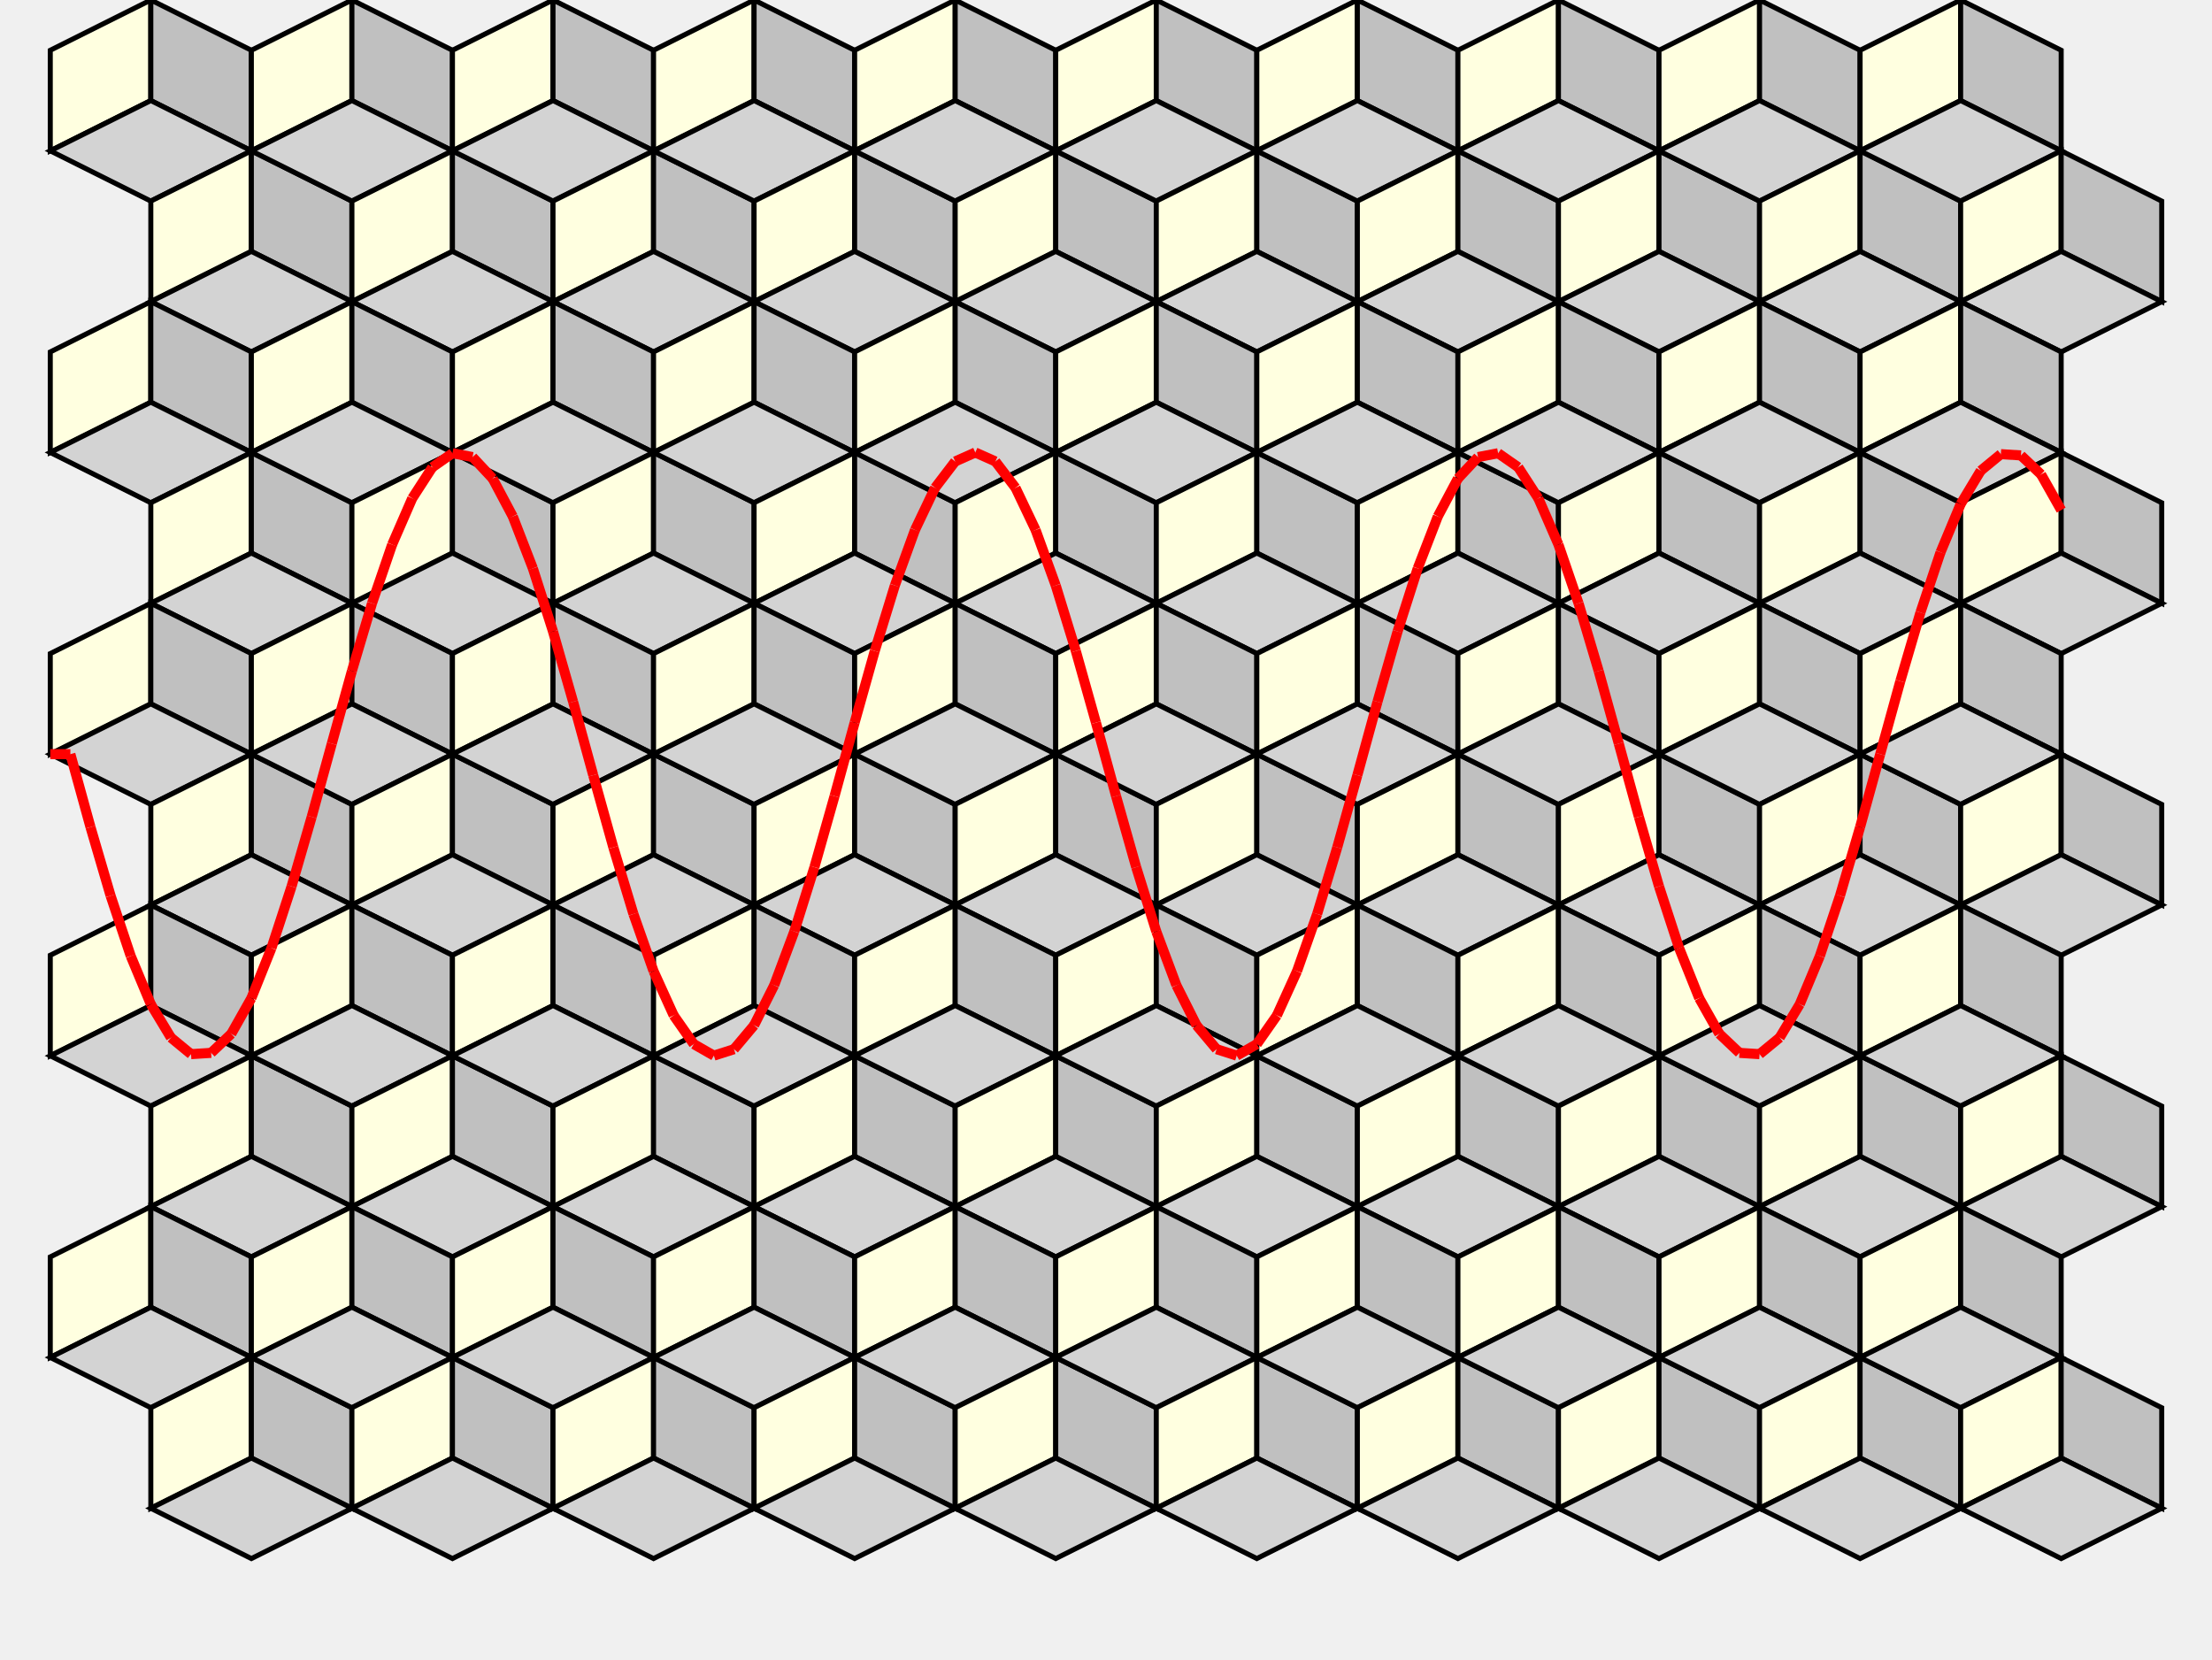
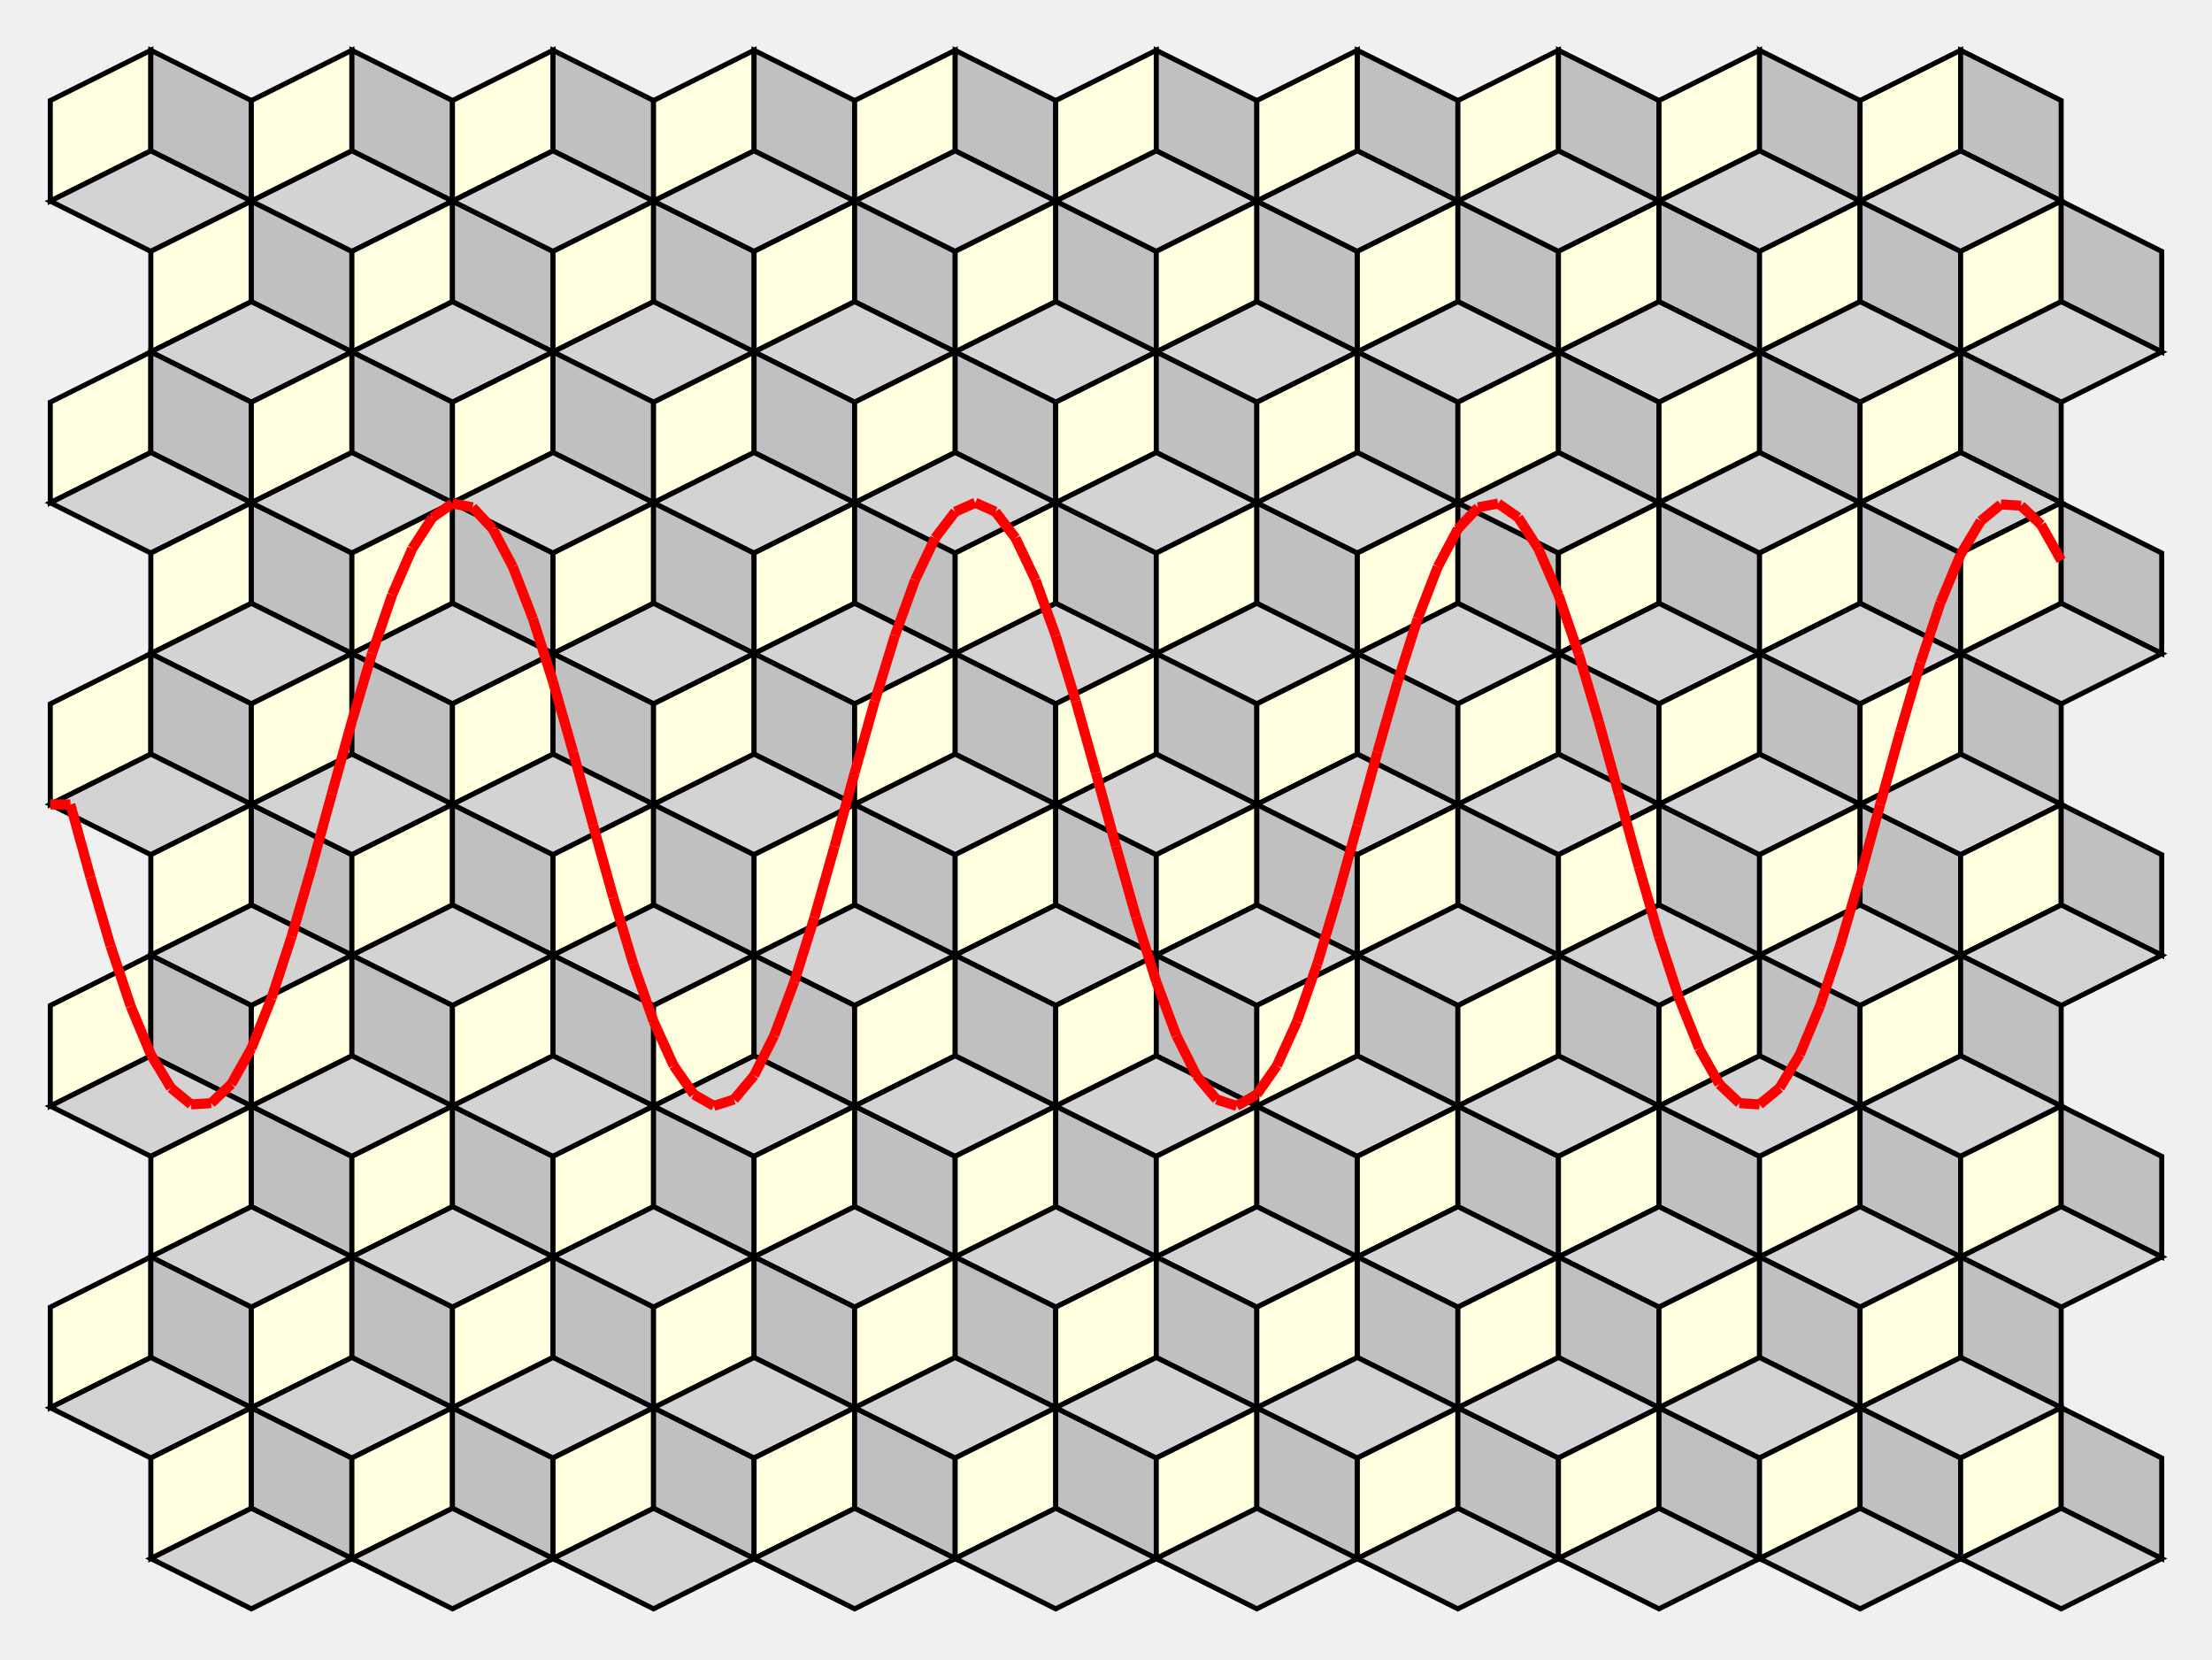
- <svg xmlns="http://www.w3.org/2000/svg" version="1.1" width="220mm" height="165mm" viewBox="15 35 220 165">
+ <svg xmlns="http://www.w3.org/2000/svg" version="1.1" width="220mm" height="165mm" viewBox="15 30 220 165">
  <style>
  
    svg { background: none; }
    rect, circle, ellipse, polygon { stroke-width: 0.5; fill: white; stroke: black; }
    line, polyline, path { stroke-width: 0.5; fill: none; stroke: black; }
    .d-thick { stroke-width: 1; }
    .d-fill-lightgrey:not(text,tspan) { fill: lightgrey; }
    text.d-fill-lightgrey, text.d-fill-lightgrey * { fill: black; }
    .d-fill-lightyellow:not(text,tspan) { fill: lightyellow; }
    text.d-fill-lightyellow, text.d-fill-lightyellow * { fill: black; }
    .d-fill-silver:not(text,tspan) { fill: silver; }
    text.d-fill-silver, text.d-fill-silver * { fill: black; }
    .d-red:not(text,tspan) { stroke: red; }
    text.d-red, text.d-red * { fill: red; }
  
  </style>
  <defs>
    <g id="cube">
      <polygon points="0 0 0 10 10 5 10 -5" class="d-fill-lightyellow" />
      <polygon points="10 -5 20 0 20 10 10 5" class="d-fill-silver" />
      <polygon points="0 10 10 15 20 10 10 5" class="d-fill-lightgrey" />
    </g>
  </defs>
  <use href="#cube" x="20" y="40" width="20" height="20" />
  <use href="#cube" x="30" y="55" width="20" height="20" />
  <use href="#cube" x="20" y="70" width="20" height="20" />
  <use href="#cube" x="30" y="85" width="20" height="20" />
  <use href="#cube" x="20" y="100" width="20" height="20" />
  <use href="#cube" x="30" y="115" width="20" height="20" />
  <use href="#cube" x="20" y="130" width="20" height="20" />
  <use href="#cube" x="30" y="145" width="20" height="20" />
  <use href="#cube" x="20" y="160" width="20" height="20" />
  <use href="#cube" x="30" y="175" width="20" height="20" />
  <use href="#cube" x="40" y="40" width="20" height="20" />
  <use href="#cube" x="50" y="55" width="20" height="20" />
  <use href="#cube" x="40" y="70" width="20" height="20" />
  <use href="#cube" x="50" y="85" width="20" height="20" />
  <use href="#cube" x="40" y="100" width="20" height="20" />
  <use href="#cube" x="50" y="115" width="20" height="20" />
  <use href="#cube" x="40" y="130" width="20" height="20" />
  <use href="#cube" x="50" y="145" width="20" height="20" />
  <use href="#cube" x="40" y="160" width="20" height="20" />
  <use href="#cube" x="50" y="175" width="20" height="20" />
  <use href="#cube" x="60" y="40" width="20" height="20" />
  <use href="#cube" x="70" y="55" width="20" height="20" />
  <use href="#cube" x="60" y="70" width="20" height="20" />
  <use href="#cube" x="70" y="85" width="20" height="20" />
  <use href="#cube" x="60" y="100" width="20" height="20" />
  <use href="#cube" x="70" y="115" width="20" height="20" />
  <use href="#cube" x="60" y="130" width="20" height="20" />
  <use href="#cube" x="70" y="145" width="20" height="20" />
  <use href="#cube" x="60" y="160" width="20" height="20" />
  <use href="#cube" x="70" y="175" width="20" height="20" />
  <use href="#cube" x="80" y="40" width="20" height="20" />
  <use href="#cube" x="90" y="55" width="20" height="20" />
  <use href="#cube" x="80" y="70" width="20" height="20" />
  <use href="#cube" x="90" y="85" width="20" height="20" />
  <use href="#cube" x="80" y="100" width="20" height="20" />
  <use href="#cube" x="90" y="115" width="20" height="20" />
  <use href="#cube" x="80" y="130" width="20" height="20" />
  <use href="#cube" x="90" y="145" width="20" height="20" />
  <use href="#cube" x="80" y="160" width="20" height="20" />
  <use href="#cube" x="90" y="175" width="20" height="20" />
  <use href="#cube" x="100" y="40" width="20" height="20" />
  <use href="#cube" x="110" y="55" width="20" height="20" />
  <use href="#cube" x="100" y="70" width="20" height="20" />
  <use href="#cube" x="110" y="85" width="20" height="20" />
  <use href="#cube" x="100" y="100" width="20" height="20" />
  <use href="#cube" x="110" y="115" width="20" height="20" />
  <use href="#cube" x="100" y="130" width="20" height="20" />
  <use href="#cube" x="110" y="145" width="20" height="20" />
  <use href="#cube" x="100" y="160" width="20" height="20" />
  <use href="#cube" x="110" y="175" width="20" height="20" />
  <use href="#cube" x="120" y="40" width="20" height="20" />
  <use href="#cube" x="130" y="55" width="20" height="20" />
  <use href="#cube" x="120" y="70" width="20" height="20" />
  <use href="#cube" x="130" y="85" width="20" height="20" />
  <use href="#cube" x="120" y="100" width="20" height="20" />
  <use href="#cube" x="130" y="115" width="20" height="20" />
  <use href="#cube" x="120" y="130" width="20" height="20" />
  <use href="#cube" x="130" y="145" width="20" height="20" />
  <use href="#cube" x="120" y="160" width="20" height="20" />
  <use href="#cube" x="130" y="175" width="20" height="20" />
  <use href="#cube" x="140" y="40" width="20" height="20" />
  <use href="#cube" x="150" y="55" width="20" height="20" />
  <use href="#cube" x="140" y="70" width="20" height="20" />
  <use href="#cube" x="150" y="85" width="20" height="20" />
  <use href="#cube" x="140" y="100" width="20" height="20" />
  <use href="#cube" x="150" y="115" width="20" height="20" />
  <use href="#cube" x="140" y="130" width="20" height="20" />
  <use href="#cube" x="150" y="145" width="20" height="20" />
  <use href="#cube" x="140" y="160" width="20" height="20" />
  <use href="#cube" x="150" y="175" width="20" height="20" />
  <use href="#cube" x="160" y="40" width="20" height="20" />
  <use href="#cube" x="170" y="55" width="20" height="20" />
  <use href="#cube" x="160" y="70" width="20" height="20" />
  <use href="#cube" x="170" y="85" width="20" height="20" />
  <use href="#cube" x="160" y="100" width="20" height="20" />
  <use href="#cube" x="170" y="115" width="20" height="20" />
  <use href="#cube" x="160" y="130" width="20" height="20" />
  <use href="#cube" x="170" y="145" width="20" height="20" />
  <use href="#cube" x="160" y="160" width="20" height="20" />
  <use href="#cube" x="170" y="175" width="20" height="20" />
  <use href="#cube" x="180" y="40" width="20" height="20" />
  <use href="#cube" x="190" y="55" width="20" height="20" />
  <use href="#cube" x="180" y="70" width="20" height="20" />
  <use href="#cube" x="190" y="85" width="20" height="20" />
  <use href="#cube" x="180" y="100" width="20" height="20" />
  <use href="#cube" x="190" y="115" width="20" height="20" />
  <use href="#cube" x="180" y="130" width="20" height="20" />
  <use href="#cube" x="190" y="145" width="20" height="20" />
  <use href="#cube" x="180" y="160" width="20" height="20" />
  <use href="#cube" x="190" y="175" width="20" height="20" />
  <use href="#cube" x="200" y="40" width="20" height="20" />
  <use href="#cube" x="210" y="55" width="20" height="20" />
  <use href="#cube" x="200" y="70" width="20" height="20" />
  <use href="#cube" x="210" y="85" width="20" height="20" />
  <use href="#cube" x="200" y="100" width="20" height="20" />
  <use href="#cube" x="210" y="115" width="20" height="20" />
  <use href="#cube" x="200" y="130" width="20" height="20" />
  <use href="#cube" x="210" y="145" width="20" height="20" />
  <use href="#cube" x="200" y="160" width="20" height="20" />
  <use href="#cube" x="210" y="175" width="20" height="20" />
  <line x1="20" y1="110" x2="22" y2="110" class="d-thick d-red" />
  <line x1="22" y1="110" x2="24" y2="117.258" class="d-thick d-red" />
  <line x1="24" y1="117.258" x2="26" y2="124.084" class="d-thick d-red" />
  <line x1="26" y1="124.084" x2="28" y2="130.074" class="d-thick d-red" />
  <line x1="28" y1="130.074" x2="30" y2="134.871" class="d-thick d-red" />
  <line x1="30" y1="134.871" x2="32" y2="138.191" class="d-thick d-red" />
  <line x1="32" y1="138.191" x2="34" y2="139.836" class="d-thick d-red" />
  <line x1="34" y1="139.836" x2="36" y2="139.708" class="d-thick d-red" />
  <line x1="36" y1="139.708" x2="38" y2="137.816" class="d-thick d-red" />
  <line x1="38" y1="137.816" x2="40" y2="134.271" class="d-thick d-red" />
  <line x1="40" y1="134.271" x2="42" y2="129.284" class="d-thick d-red" />
  <line x1="42" y1="129.284" x2="44" y2="123.151" class="d-thick d-red" />
  <line x1="44" y1="123.151" x2="46" y2="116.237" class="d-thick d-red" />
  <line x1="46" y1="116.237" x2="48" y2="108.953" class="d-thick d-red" />
  <line x1="48" y1="108.953" x2="50" y2="101.731" class="d-thick d-red" />
  <line x1="50" y1="101.731" x2="52" y2="95" class="d-thick d-red" />
  <line x1="52" y1="95" x2="54" y2="89.16" class="d-thick d-red" />
  <line x1="54" y1="89.16" x2="56" y2="84.559" class="d-thick d-red" />
  <line x1="56" y1="84.559" x2="58" y2="81.468" class="d-thick d-red" />
  <line x1="58" y1="81.468" x2="60" y2="80.073" class="d-thick d-red" />
  <line x1="60" y1="80.073" x2="62" y2="80.456" class="d-thick d-red" />
  <line x1="62" y1="80.456" x2="64" y2="82.594" class="d-thick d-red" />
  <line x1="64" y1="82.594" x2="66" y2="86.36" class="d-thick d-red" />
  <line x1="66" y1="86.36" x2="68" y2="91.53" class="d-thick d-red" />
  <line x1="68" y1="91.53" x2="70" y2="97.798" class="d-thick d-red" />
  <line x1="70" y1="97.798" x2="72" y2="104.791" class="d-thick d-red" />
  <line x1="72" y1="104.791" x2="74" y2="112.093" class="d-thick d-red" />
  <line x1="74" y1="112.093" x2="76" y2="119.271" class="d-thick d-red" />
  <line x1="76" y1="119.271" x2="78" y2="125.898" class="d-thick d-red" />
  <line x1="78" y1="125.898" x2="80" y2="131.58" class="d-thick d-red" />
  <line x1="80" y1="131.58" x2="82" y2="135.981" class="d-thick d-red" />
  <line x1="82" y1="135.981" x2="84" y2="138.838" class="d-thick d-red" />
  <line x1="84" y1="138.838" x2="86" y2="139.982" class="d-thick d-red" />
  <line x1="86" y1="139.982" x2="88" y2="139.344" class="d-thick d-red" />
  <line x1="88" y1="139.344" x2="90" y2="136.964" class="d-thick d-red" />
  <line x1="90" y1="136.964" x2="92" y2="132.981" class="d-thick d-red" />
  <line x1="92" y1="132.981" x2="94" y2="127.634" class="d-thick d-red" />
  <line x1="94" y1="127.634" x2="96" y2="121.238" class="d-thick d-red" />
  <line x1="96" y1="121.238" x2="98" y2="114.175" class="d-thick d-red" />
  <line x1="98" y1="114.175" x2="100" y2="106.864" class="d-thick d-red" />
  <line x1="100" y1="106.864" x2="102" y2="99.739" class="d-thick d-red" />
  <line x1="102" y1="99.739" x2="104" y2="93.224" class="d-thick d-red" />
  <line x1="104" y1="93.224" x2="106" y2="87.706" class="d-thick d-red" />
  <line x1="106" y1="87.706" x2="108" y2="83.512" class="d-thick d-red" />
  <line x1="108" y1="83.512" x2="110" y2="80.891" class="d-thick d-red" />
  <line x1="110" y1="80.891" x2="112" y2="80" class="d-thick d-red" />
  <line x1="112" y1="80" x2="114" y2="80.891" class="d-thick d-red" />
  <line x1="114" y1="80.891" x2="116" y2="83.512" class="d-thick d-red" />
  <line x1="116" y1="83.512" x2="118" y2="87.706" class="d-thick d-red" />
  <line x1="118" y1="87.706" x2="120" y2="93.224" class="d-thick d-red" />
  <line x1="120" y1="93.224" x2="122" y2="99.739" class="d-thick d-red" />
  <line x1="122" y1="99.739" x2="124" y2="106.864" class="d-thick d-red" />
  <line x1="124" y1="106.864" x2="126" y2="114.175" class="d-thick d-red" />
  <line x1="126" y1="114.175" x2="128" y2="121.238" class="d-thick d-red" />
  <line x1="128" y1="121.238" x2="130" y2="127.634" class="d-thick d-red" />
  <line x1="130" y1="127.634" x2="132" y2="132.981" class="d-thick d-red" />
  <line x1="132" y1="132.981" x2="134" y2="136.964" class="d-thick d-red" />
  <line x1="134" y1="136.964" x2="136" y2="139.344" class="d-thick d-red" />
  <line x1="136" y1="139.344" x2="138" y2="139.982" class="d-thick d-red" />
  <line x1="138" y1="139.982" x2="140" y2="138.838" class="d-thick d-red" />
  <line x1="140" y1="138.838" x2="142" y2="135.981" class="d-thick d-red" />
  <line x1="142" y1="135.981" x2="144" y2="131.58" class="d-thick d-red" />
  <line x1="144" y1="131.58" x2="146" y2="125.898" class="d-thick d-red" />
  <line x1="146" y1="125.898" x2="148" y2="119.271" class="d-thick d-red" />
  <line x1="148" y1="119.271" x2="150" y2="112.093" class="d-thick d-red" />
  <line x1="150" y1="112.093" x2="152" y2="104.791" class="d-thick d-red" />
  <line x1="152" y1="104.791" x2="154" y2="97.798" class="d-thick d-red" />
  <line x1="154" y1="97.798" x2="156" y2="91.53" class="d-thick d-red" />
  <line x1="156" y1="91.53" x2="158" y2="86.36" class="d-thick d-red" />
  <line x1="158" y1="86.36" x2="160" y2="82.594" class="d-thick d-red" />
  <line x1="160" y1="82.594" x2="162" y2="80.456" class="d-thick d-red" />
  <line x1="162" y1="80.456" x2="164" y2="80.073" class="d-thick d-red" />
  <line x1="164" y1="80.073" x2="166" y2="81.468" class="d-thick d-red" />
  <line x1="166" y1="81.468" x2="168" y2="84.559" class="d-thick d-red" />
  <line x1="168" y1="84.559" x2="170" y2="89.16" class="d-thick d-red" />
  <line x1="170" y1="89.16" x2="172" y2="95" class="d-thick d-red" />
  <line x1="172" y1="95" x2="174" y2="101.731" class="d-thick d-red" />
  <line x1="174" y1="101.731" x2="176" y2="108.953" class="d-thick d-red" />
  <line x1="176" y1="108.953" x2="178" y2="116.237" class="d-thick d-red" />
  <line x1="178" y1="116.237" x2="180" y2="123.151" class="d-thick d-red" />
  <line x1="180" y1="123.151" x2="182" y2="129.284" class="d-thick d-red" />
  <line x1="182" y1="129.284" x2="184" y2="134.271" class="d-thick d-red" />
  <line x1="184" y1="134.271" x2="186" y2="137.816" class="d-thick d-red" />
  <line x1="186" y1="137.816" x2="188" y2="139.708" class="d-thick d-red" />
  <line x1="188" y1="139.708" x2="190" y2="139.836" class="d-thick d-red" />
  <line x1="190" y1="139.836" x2="192" y2="138.191" class="d-thick d-red" />
  <line x1="192" y1="138.191" x2="194" y2="134.871" class="d-thick d-red" />
  <line x1="194" y1="134.871" x2="196" y2="130.074" class="d-thick d-red" />
  <line x1="196" y1="130.074" x2="198" y2="124.084" class="d-thick d-red" />
  <line x1="198" y1="124.084" x2="200" y2="117.258" class="d-thick d-red" />
  <line x1="200" y1="117.258" x2="202" y2="110" class="d-thick d-red" />
  <line x1="202" y1="110" x2="204" y2="102.742" class="d-thick d-red" />
  <line x1="204" y1="102.742" x2="206" y2="95.916" class="d-thick d-red" />
  <line x1="206" y1="95.916" x2="208" y2="89.926" class="d-thick d-red" />
  <line x1="208" y1="89.926" x2="210" y2="85.129" class="d-thick d-red" />
  <line x1="210" y1="85.129" x2="212" y2="81.809" class="d-thick d-red" />
  <line x1="212" y1="81.809" x2="214" y2="80.164" class="d-thick d-red" />
  <line x1="214" y1="80.164" x2="216" y2="80.292" class="d-thick d-red" />
  <line x1="216" y1="80.292" x2="218" y2="82.184" class="d-thick d-red" />
  <line x1="218" y1="82.184" x2="220" y2="85.729" class="d-thick d-red" />
</svg>
